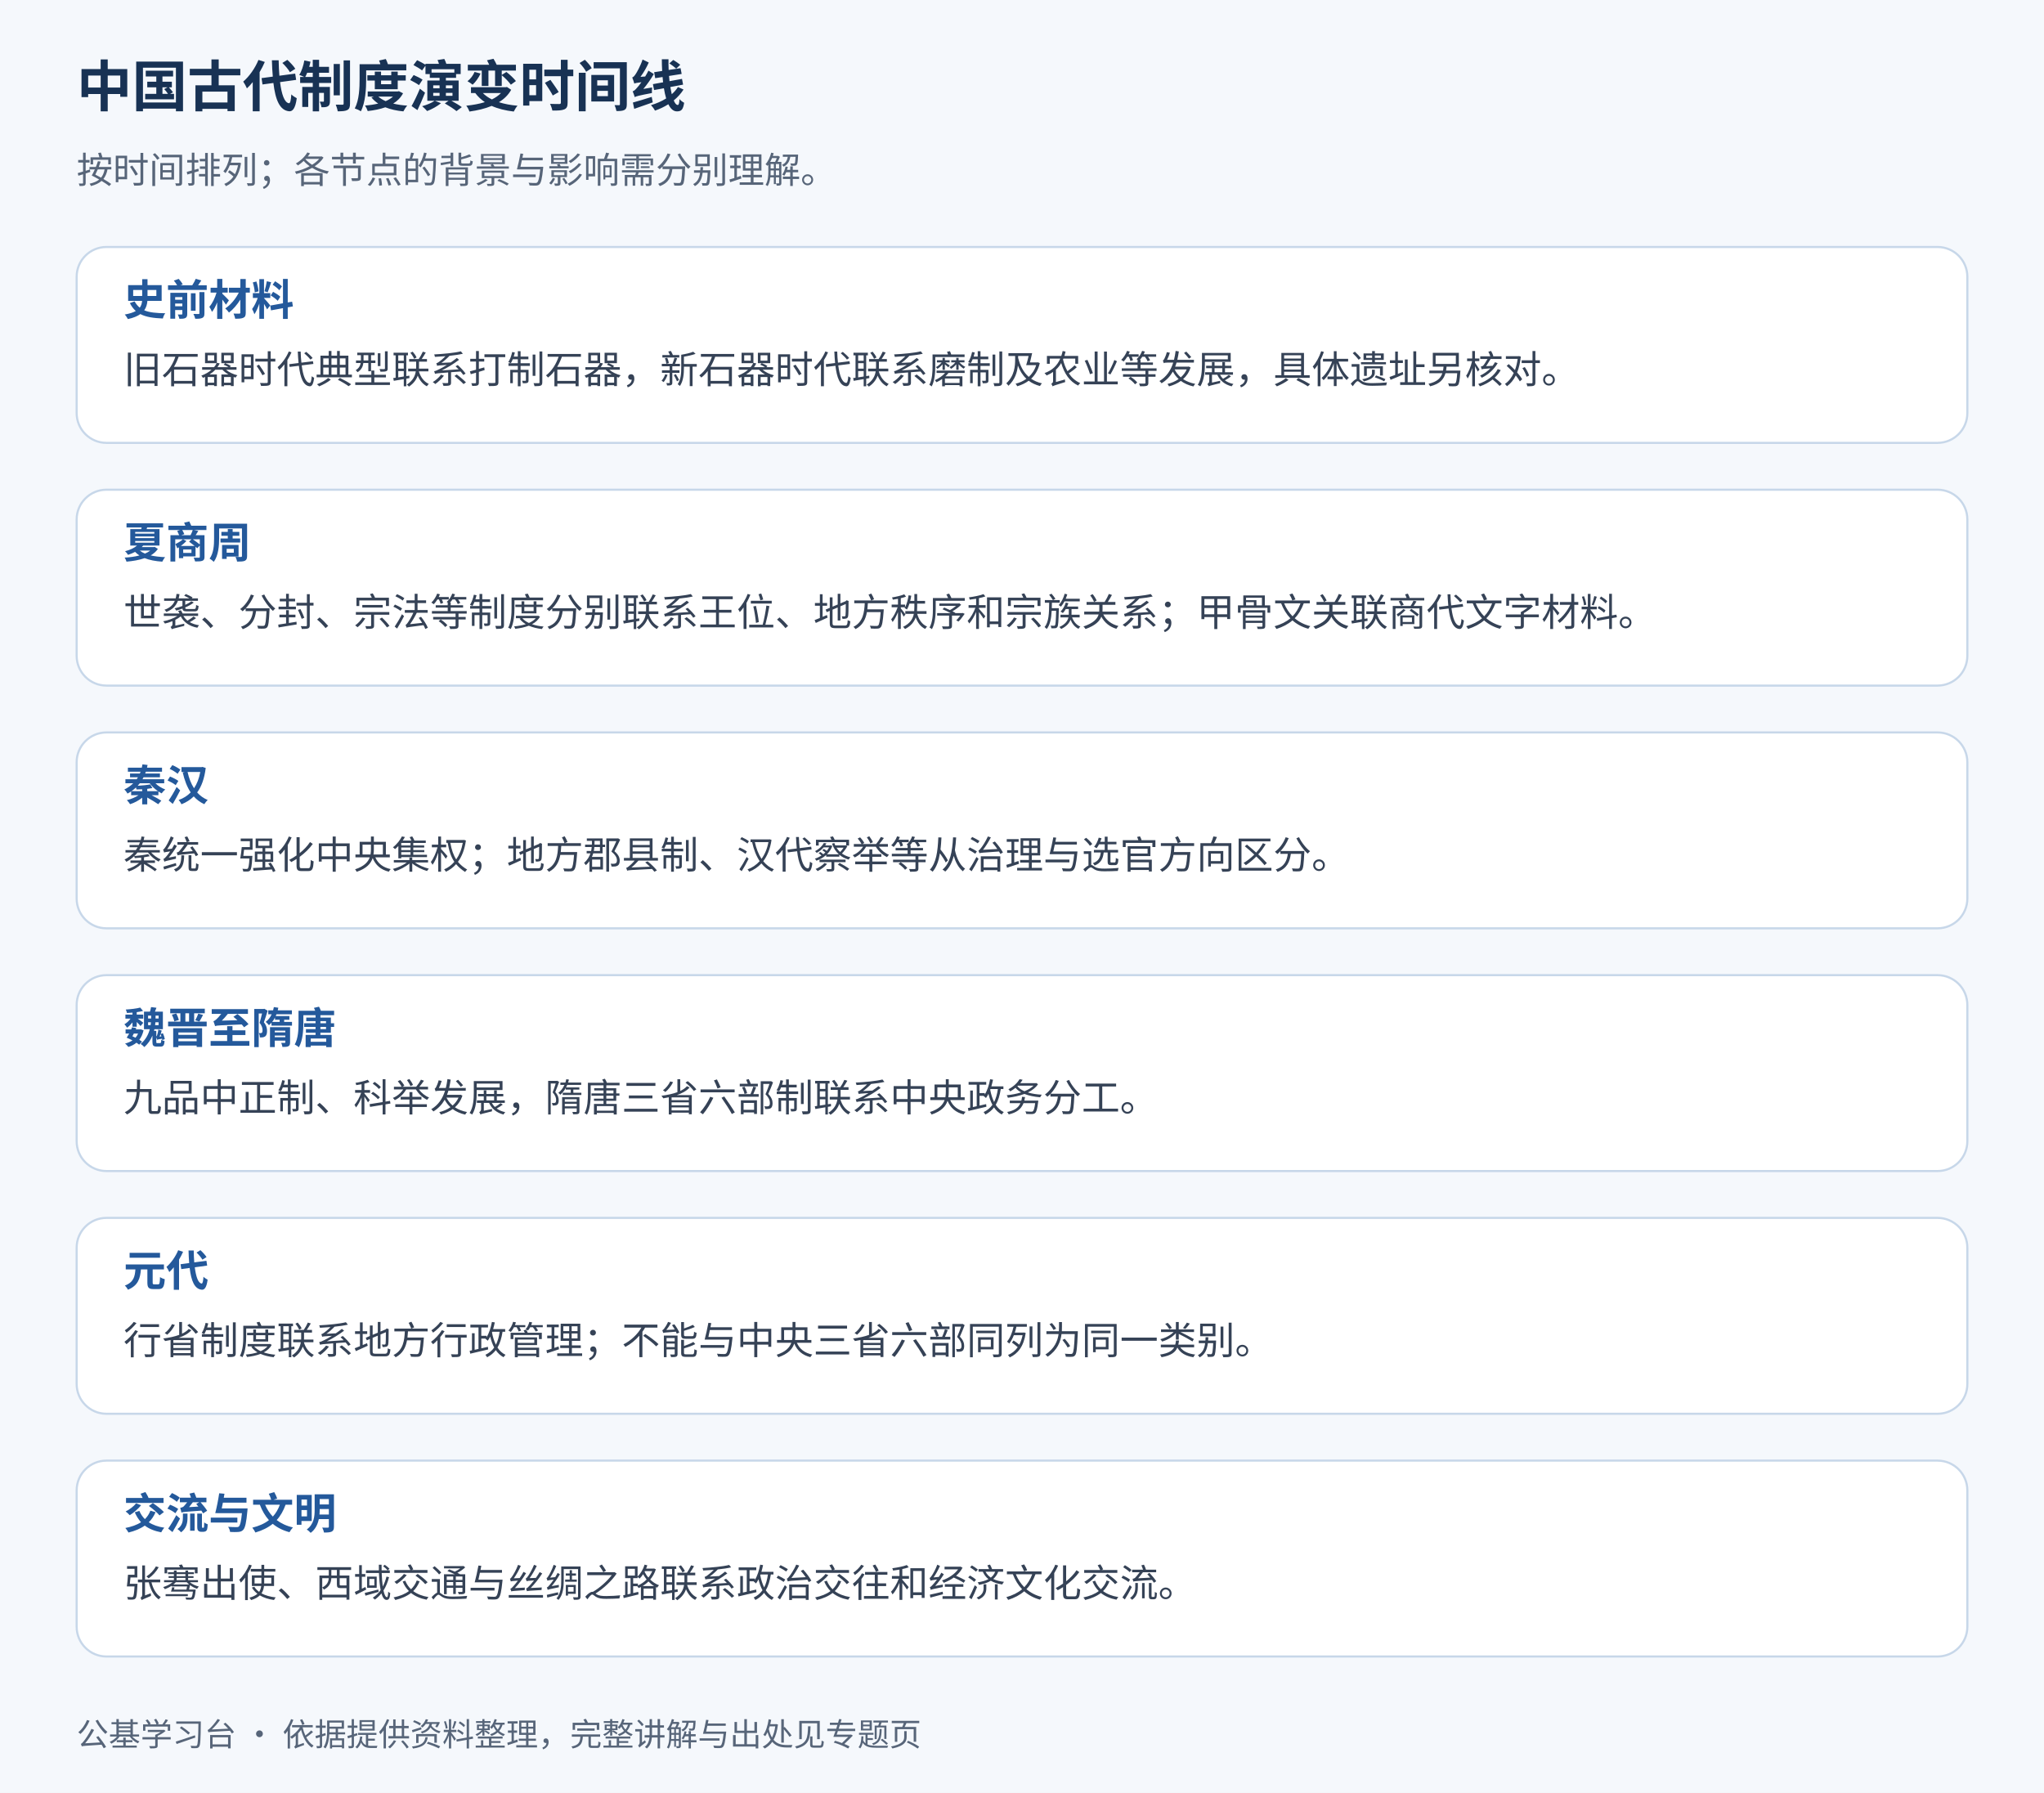
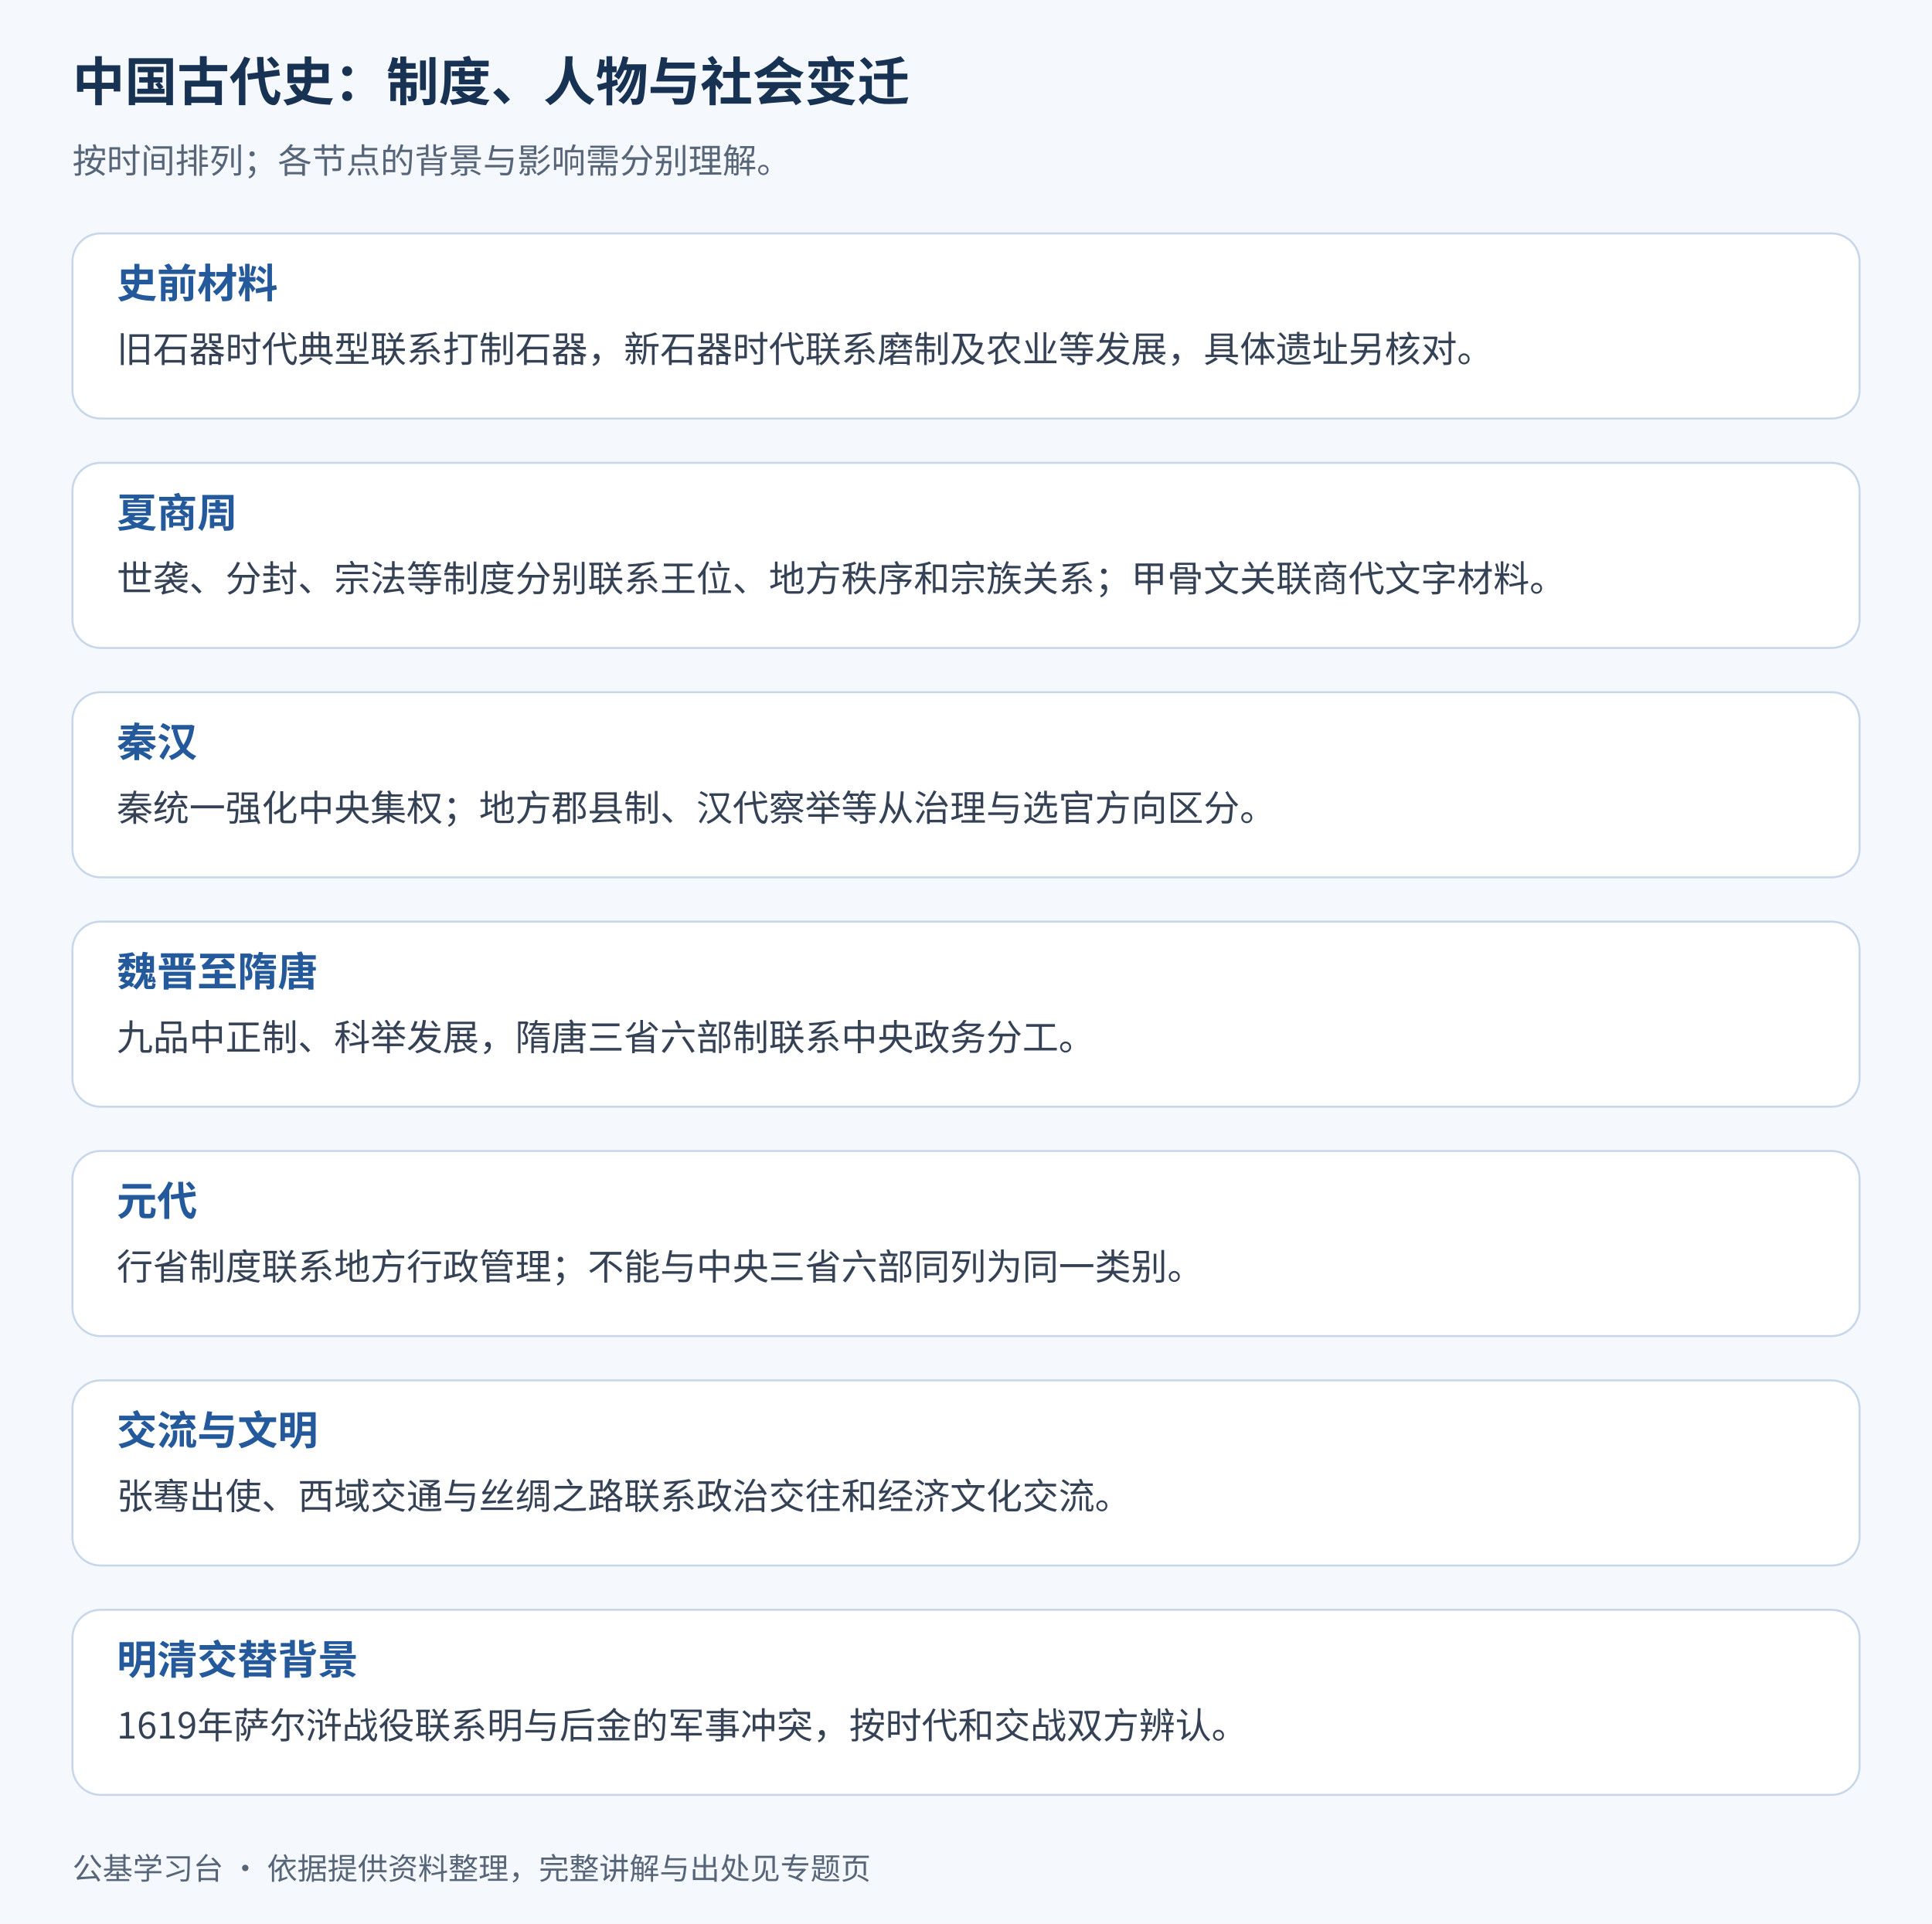
- <svg xmlns="http://www.w3.org/2000/svg" width="960" height="842" viewBox="0 0 960 842" role="img" aria-labelledby="title">
-   <rect width="960" height="842" fill="#f5f8fc" />
+ <svg xmlns="http://www.w3.org/2000/svg" width="960" height="956" viewBox="0 0 960 956" role="img" aria-labelledby="title">
+   <rect width="960" height="956" fill="#f5f8fc" />
  <g font-family="PingFang SC,Microsoft YaHei,Noto Sans CJK SC,sans-serif">
-     <text x="36" y="50" fill="#183254" font-size="26" font-weight="700">中国古代制度演变时间线</text>
+     <text x="36" y="50" fill="#183254" font-size="26" font-weight="700">中国古代史：制度、人物与社会变迁</text>
    <text x="36" y="86" fill="#576579" font-size="17">按时间排列；各节点的背景与影响需分别理解。</text>
    <rect x="36" y="116" width="888" height="92" rx="14" fill="#ffffff" stroke="#c7d7e9" />
    <text x="58" y="148" fill="#24599b" font-size="20" font-weight="700">史前材料</text>
    <text x="58" y="180" fill="#354256" font-size="18">旧石器时代典型联系打制石器，新石器时代联系磨制及农业等发展，具体遗址另核对。</text>
    <rect x="36" y="230" width="888" height="92" rx="14" fill="#ffffff" stroke="#c7d7e9" />
    <text x="58" y="262" fill="#24599b" font-size="20" font-weight="700">夏商周</text>
    <text x="58" y="294" fill="#354256" font-size="18">世袭、分封、宗法等制度分别联系王位、地方秩序和宗族关系；甲骨文关联商代文字材料。</text>
    <rect x="36" y="344" width="888" height="92" rx="14" fill="#ffffff" stroke="#c7d7e9" />
    <text x="58" y="376" fill="#24599b" font-size="20" font-weight="700">秦汉</text>
    <text x="58" y="408" fill="#354256" font-size="18">秦统一强化中央集权；地方郡县制、汉代察举等从治理与选官方向区分。</text>
    <rect x="36" y="458" width="888" height="92" rx="14" fill="#ffffff" stroke="#c7d7e9" />
    <text x="58" y="490" fill="#24599b" font-size="20" font-weight="700">魏晋至隋唐</text>
    <text x="58" y="522" fill="#354256" font-size="18">九品中正制、科举发展，隋唐三省六部制联系中央政务分工。</text>
    <rect x="36" y="572" width="888" height="92" rx="14" fill="#ffffff" stroke="#c7d7e9" />
    <text x="58" y="604" fill="#24599b" font-size="20" font-weight="700">元代</text>
    <text x="58" y="636" fill="#354256" font-size="18">行省制度联系地方行政管理；不能与中央三省六部同列为同一类别。</text>
    <rect x="36" y="686" width="888" height="92" rx="14" fill="#ffffff" stroke="#c7d7e9" />
    <text x="58" y="718" fill="#24599b" font-size="20" font-weight="700">交流与文明</text>
    <text x="58" y="750" fill="#354256" font-size="18">张骞出使、西域交通与丝绸之路联系政治交往和经济文化交流。</text>
-     <text x="36" y="820" fill="#576579" font-size="15">公基学习台 · 依据提供资料整理，完整讲解与出处见专题页</text>
+     <rect x="36" y="800" width="888" height="92" rx="14" fill="#ffffff" stroke="#c7d7e9" />
+     <text x="58" y="832" fill="#24599b" font-size="20" font-weight="700">明清交替背景</text>
+     <text x="58" y="864" fill="#354256" font-size="18">1619年萨尔浒战役联系明与后金的军事冲突，按时代和交战双方辨认。</text>
+     <text x="36" y="934" fill="#576579" font-size="15">公基学习台 · 依据提供资料整理，完整讲解与出处见专题页</text>
  </g>
</svg>
